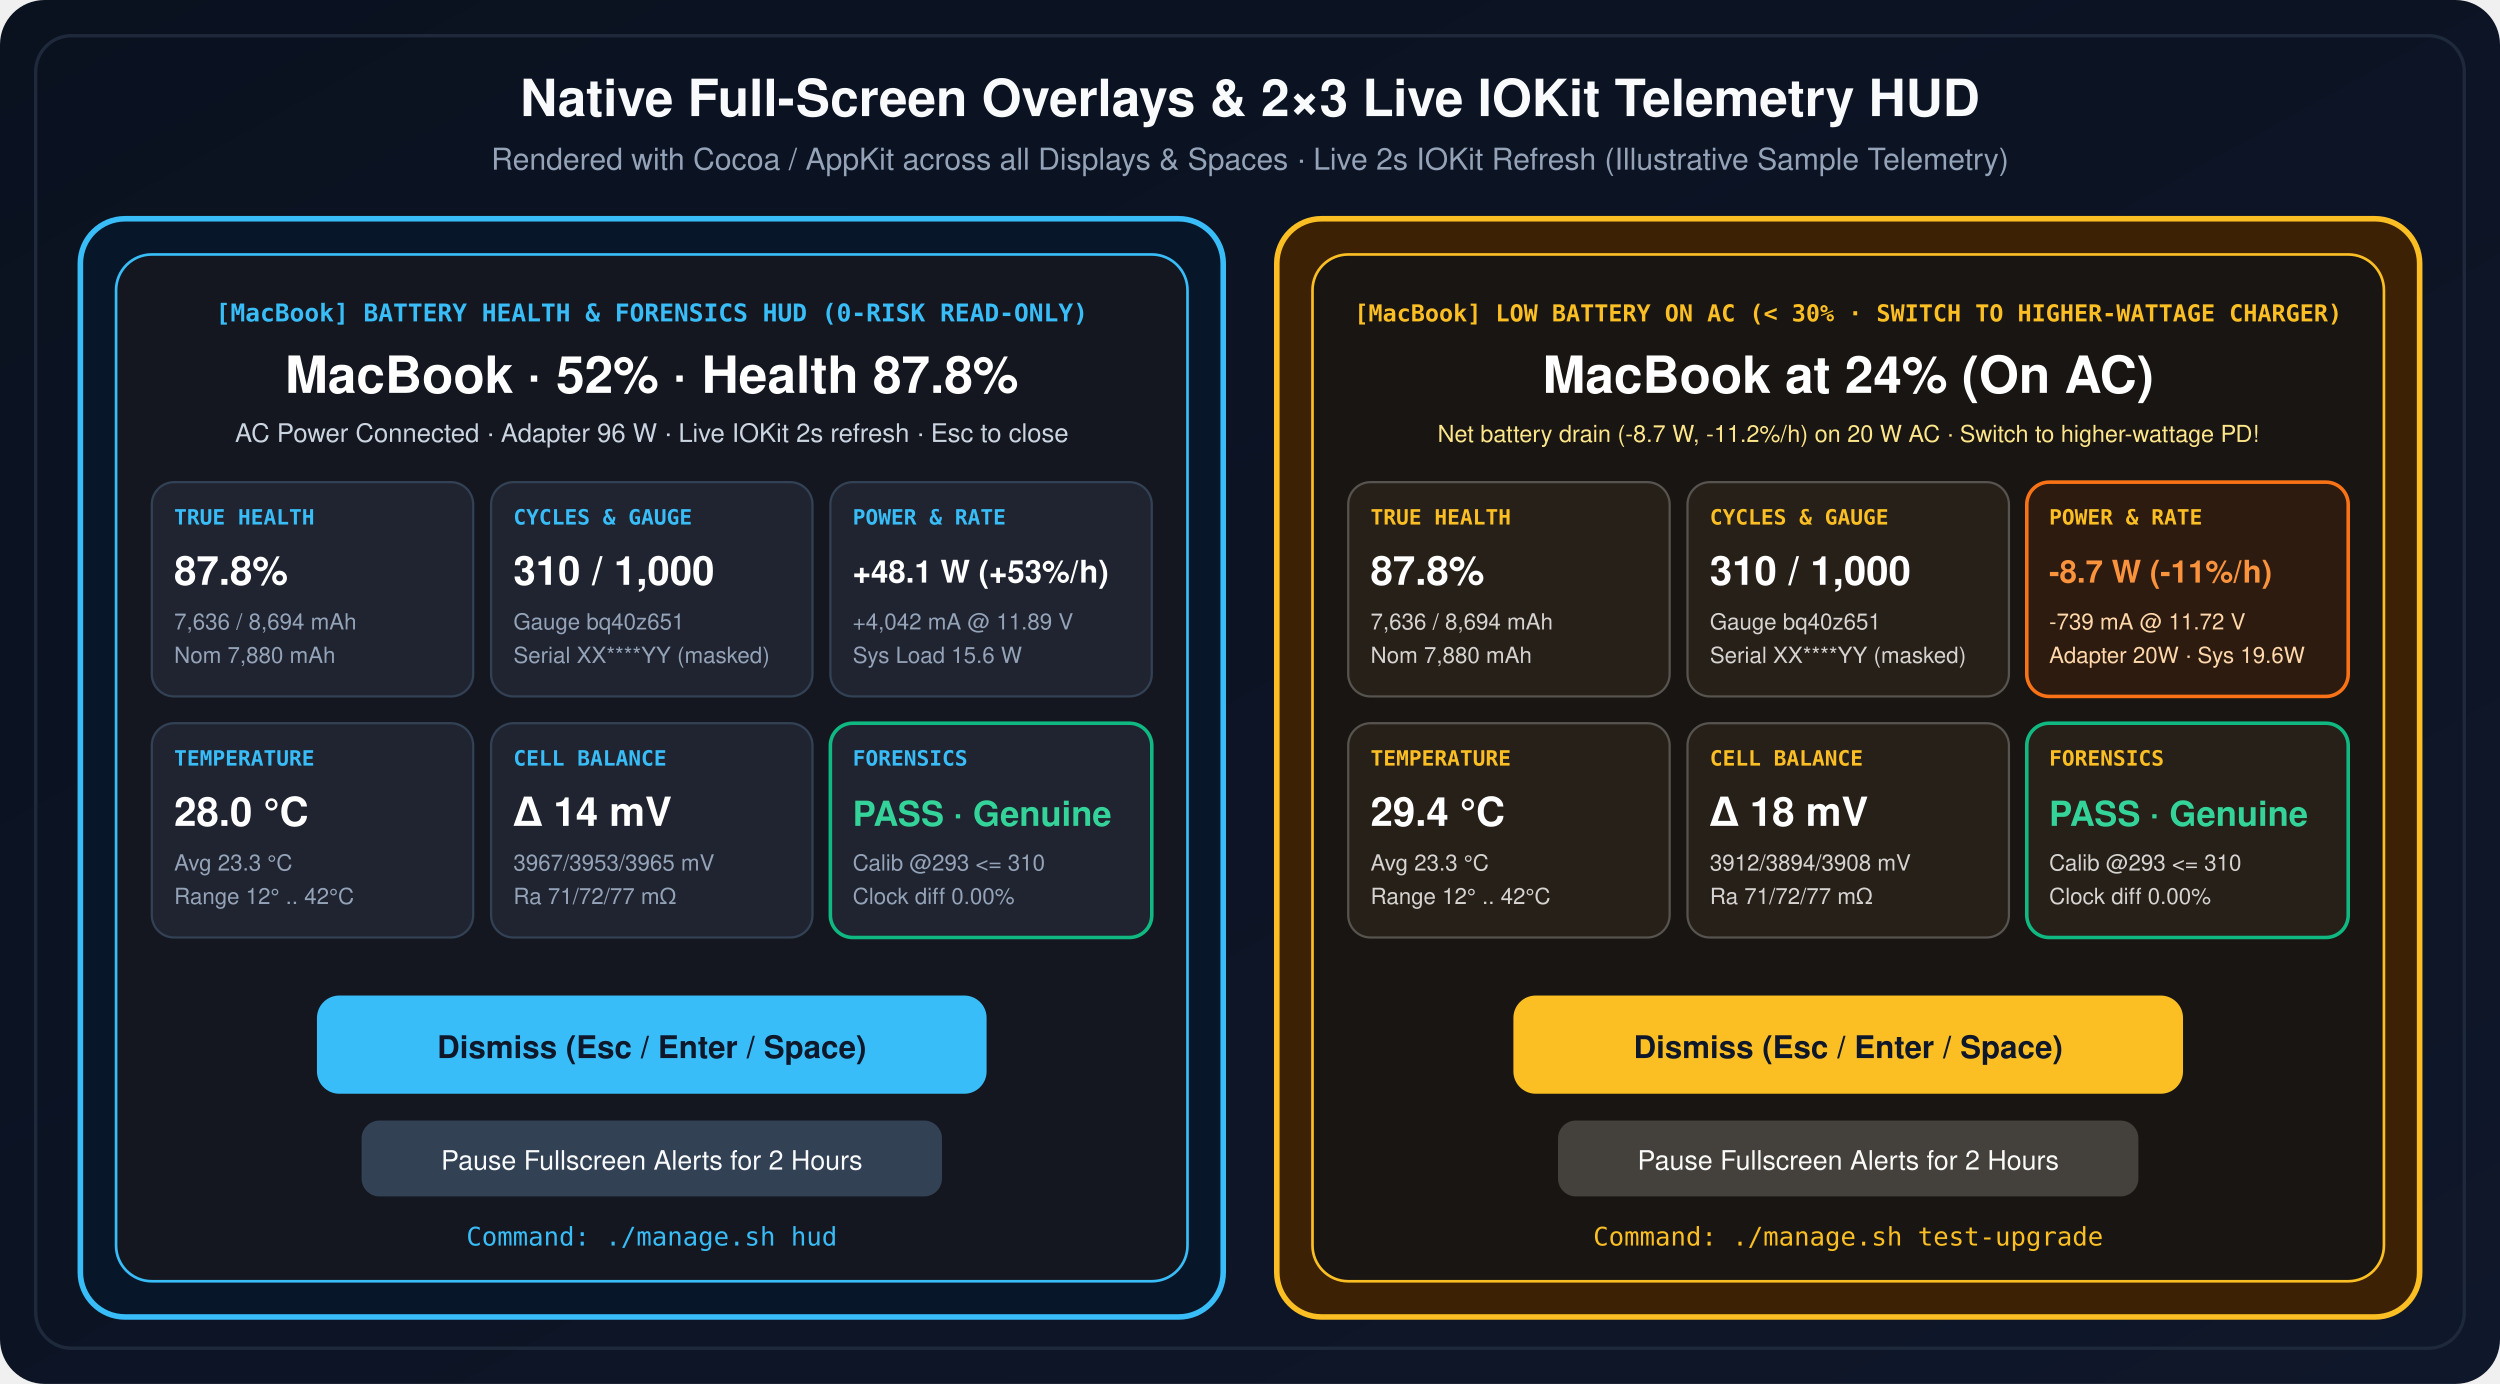
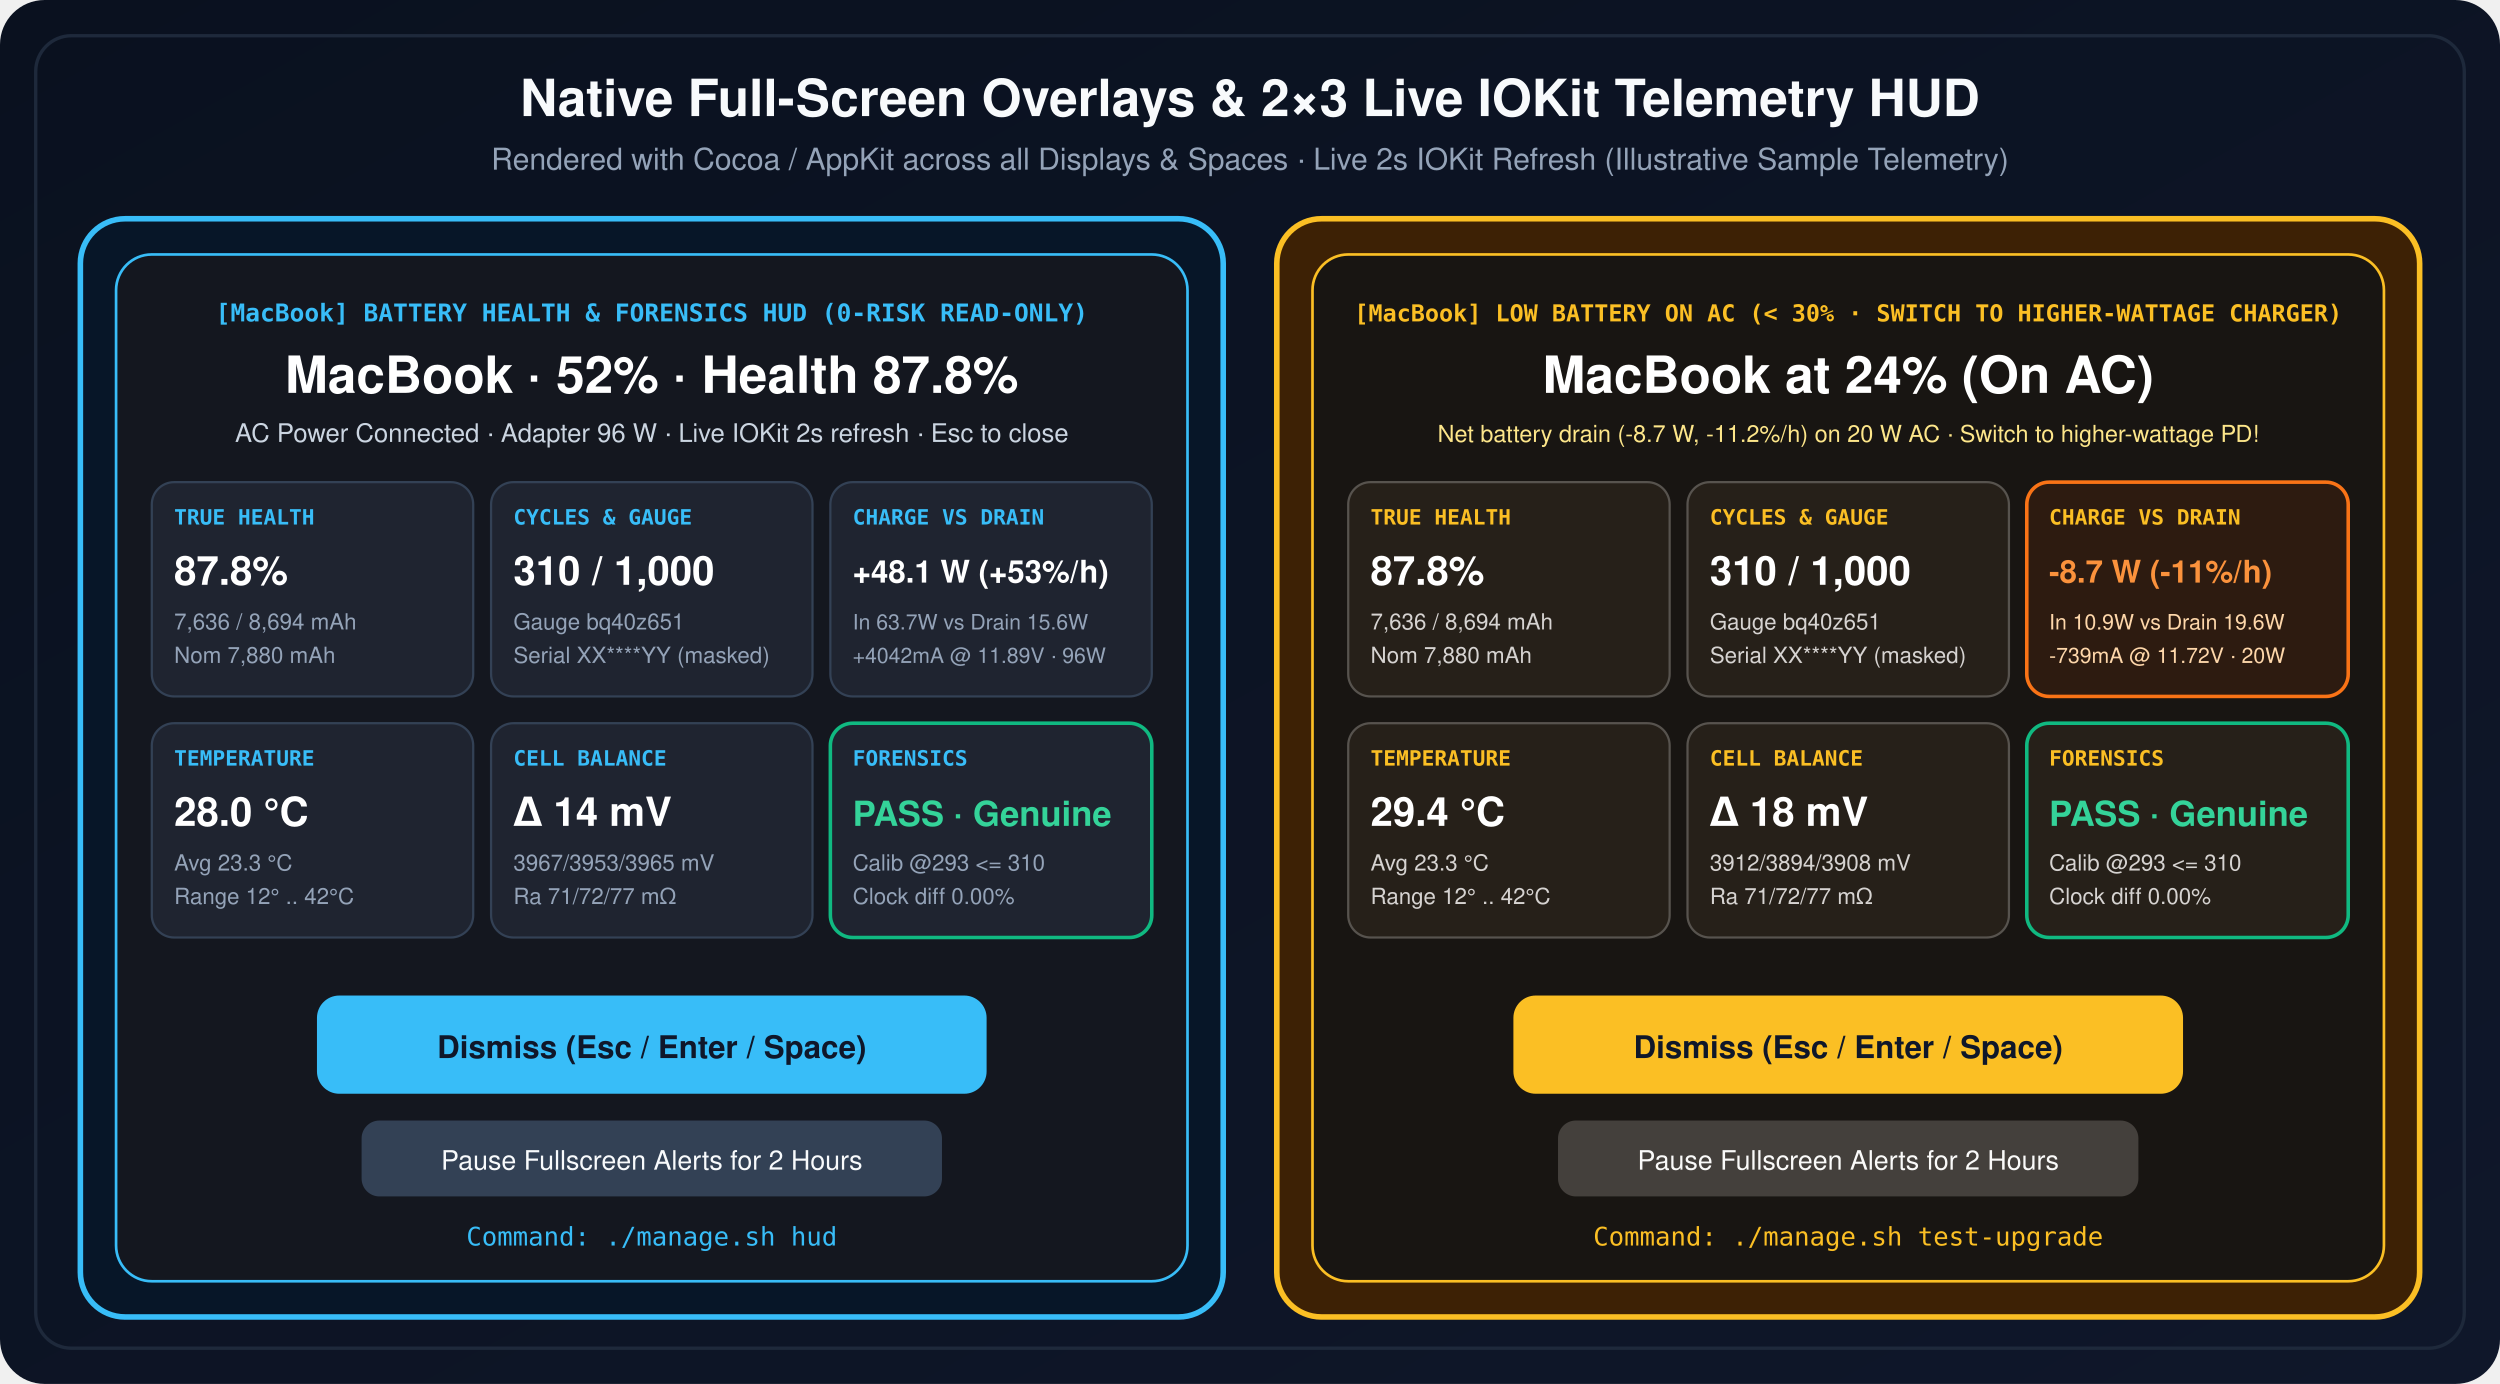
<svg xmlns="http://www.w3.org/2000/svg" viewBox="0 0 1120 620" width="1120" height="620">
  <defs>
    <linearGradient id="screenBg" x1="0%" y1="0%" x2="100%" y2="100%">
      <stop offset="0%" stop-color="#0A111F" />
      <stop offset="100%" stop-color="#0F172A" />
    </linearGradient>
  </defs>
  <rect width="1120" height="620" rx="20" fill="url(#screenBg)" />
  <rect x="16" y="16" width="1088" height="588" rx="16" fill="none" stroke="#1E293B" stroke-width="1.5" />
  <text x="560" y="52" text-anchor="middle" fill="#F8FAFC" font-family="-apple-system, BlinkMacSystemFont, Segoe UI, Helvetica, Arial, sans-serif" font-size="23" font-weight="700">
    Native Full-Screen Overlays &amp; 2×3 Live IOKit Telemetry HUD
  </text>
  <text x="560" y="76" text-anchor="middle" fill="#94A3B8" font-family="-apple-system, BlinkMacSystemFont, Segoe UI, Helvetica, Arial, sans-serif" font-size="13.5">
    Rendered with Cocoa / AppKit across all Displays &amp; Spaces · Live 2s IOKit Refresh (Illustrative Sample Telemetry)
  </text>
  <rect x="36" y="98" width="512" height="492" rx="20" fill="#071628" stroke="#38BDF8" stroke-width="2.5" />
  <rect x="52" y="114" width="480" height="460" rx="16" fill="#14171F" stroke="#38BDF8" stroke-width="1.2" />
  <text x="292" y="144" text-anchor="middle" fill="#38BDF8" font-family="SF Mono, Menlo, Consolas, monospace" font-size="11" font-weight="700">
    [MacBook] BATTERY HEALTH &amp; FORENSICS HUD (0-RISK READ-ONLY)
  </text>
  <text x="292" y="176" text-anchor="middle" fill="#FFFFFF" font-family="-apple-system, BlinkMacSystemFont, Segoe UI, Helvetica, Arial, sans-serif" font-size="23" font-weight="800">
    MacBook · 52% · Health 87.8%
  </text>
  <text x="292" y="198" text-anchor="middle" fill="#CBD5E1" font-family="-apple-system, BlinkMacSystemFont, Segoe UI, Helvetica, Arial, sans-serif" font-size="11.5">
    AC Power Connected · Adapter 96 W · Live IOKit 2s refresh · Esc to close
  </text>
  <rect x="68" y="216" width="144" height="96" rx="10" fill="#1F2430" stroke="#334155" stroke-width="1" />
  <text x="78" y="235" fill="#38BDF8" font-family="SF Mono, Menlo, Consolas, monospace" font-size="9.5" font-weight="700">TRUE HEALTH</text>
  <text x="78" y="262" fill="#FFFFFF" font-family="-apple-system, BlinkMacSystemFont, Segoe UI, Helvetica, Arial, sans-serif" font-size="18" font-weight="700">87.8%</text>
  <text x="78" y="282" fill="#94A3B8" font-family="-apple-system, BlinkMacSystemFont, Segoe UI, Helvetica, Arial, sans-serif" font-size="10">7,636 / 8,694 mAh</text>
  <text x="78" y="297" fill="#94A3B8" font-family="-apple-system, BlinkMacSystemFont, Segoe UI, Helvetica, Arial, sans-serif" font-size="10">Nom 7,880 mAh</text>
  <rect x="220" y="216" width="144" height="96" rx="10" fill="#1F2430" stroke="#334155" stroke-width="1" />
  <text x="230" y="235" fill="#38BDF8" font-family="SF Mono, Menlo, Consolas, monospace" font-size="9.5" font-weight="700">CYCLES &amp; GAUGE</text>
  <text x="230" y="262" fill="#FFFFFF" font-family="-apple-system, BlinkMacSystemFont, Segoe UI, Helvetica, Arial, sans-serif" font-size="18" font-weight="700">310 / 1,000</text>
  <text x="230" y="282" fill="#94A3B8" font-family="-apple-system, BlinkMacSystemFont, Segoe UI, Helvetica, Arial, sans-serif" font-size="10">Gauge bq40z651</text>
  <text x="230" y="297" fill="#94A3B8" font-family="-apple-system, BlinkMacSystemFont, Segoe UI, Helvetica, Arial, sans-serif" font-size="10">Serial XX****YY (masked)</text>
  <rect x="372" y="216" width="144" height="96" rx="10" fill="#1F2430" stroke="#334155" stroke-width="1" />
-   <text x="382" y="235" fill="#38BDF8" font-family="SF Mono, Menlo, Consolas, monospace" font-size="9.5" font-weight="700">POWER &amp; RATE</text>
+   <text x="382" y="235" fill="#38BDF8" font-family="SF Mono, Menlo, Consolas, monospace" font-size="9.5" font-weight="700">CHARGE VS DRAIN</text>
  <text x="382" y="261" fill="#FFFFFF" font-family="-apple-system, BlinkMacSystemFont, Segoe UI, Helvetica, Arial, sans-serif" font-size="14" font-weight="700">+48.1 W (+53%/h)</text>
-   <text x="382" y="282" fill="#94A3B8" font-family="-apple-system, BlinkMacSystemFont, Segoe UI, Helvetica, Arial, sans-serif" font-size="10">+4,042 mA @ 11.89 V</text>
-   <text x="382" y="297" fill="#94A3B8" font-family="-apple-system, BlinkMacSystemFont, Segoe UI, Helvetica, Arial, sans-serif" font-size="10">Sys Load 15.6 W</text>
+   <text x="382" y="282" fill="#94A3B8" font-family="-apple-system, BlinkMacSystemFont, Segoe UI, Helvetica, Arial, sans-serif" font-size="9.5">In 63.7W vs Drain 15.6W</text>
+   <text x="382" y="297" fill="#94A3B8" font-family="-apple-system, BlinkMacSystemFont, Segoe UI, Helvetica, Arial, sans-serif" font-size="9.5">+4042mA @ 11.89V · 96W</text>
  <rect x="68" y="324" width="144" height="96" rx="10" fill="#1F2430" stroke="#334155" stroke-width="1" />
  <text x="78" y="343" fill="#38BDF8" font-family="SF Mono, Menlo, Consolas, monospace" font-size="9.5" font-weight="700">TEMPERATURE</text>
  <text x="78" y="370" fill="#FFFFFF" font-family="-apple-system, BlinkMacSystemFont, Segoe UI, Helvetica, Arial, sans-serif" font-size="18" font-weight="700">28.0 °C</text>
  <text x="78" y="390" fill="#94A3B8" font-family="-apple-system, BlinkMacSystemFont, Segoe UI, Helvetica, Arial, sans-serif" font-size="10">Avg 23.3 °C</text>
  <text x="78" y="405" fill="#94A3B8" font-family="-apple-system, BlinkMacSystemFont, Segoe UI, Helvetica, Arial, sans-serif" font-size="10">Range 12° .. 42°C</text>
  <rect x="220" y="324" width="144" height="96" rx="10" fill="#1F2430" stroke="#334155" stroke-width="1" />
  <text x="230" y="343" fill="#38BDF8" font-family="SF Mono, Menlo, Consolas, monospace" font-size="9.5" font-weight="700">CELL BALANCE</text>
  <text x="230" y="370" fill="#FFFFFF" font-family="-apple-system, BlinkMacSystemFont, Segoe UI, Helvetica, Arial, sans-serif" font-size="18" font-weight="700">Δ 14 mV</text>
  <text x="230" y="390" fill="#94A3B8" font-family="-apple-system, BlinkMacSystemFont, Segoe UI, Helvetica, Arial, sans-serif" font-size="10">3967/3953/3965 mV</text>
  <text x="230" y="405" fill="#94A3B8" font-family="-apple-system, BlinkMacSystemFont, Segoe UI, Helvetica, Arial, sans-serif" font-size="10">Ra 71/72/77 mΩ</text>
  <rect x="372" y="324" width="144" height="96" rx="10" fill="#1F2430" stroke="#10B981" stroke-width="1.6" />
  <text x="382" y="343" fill="#38BDF8" font-family="SF Mono, Menlo, Consolas, monospace" font-size="9.5" font-weight="700">FORENSICS</text>
  <text x="382" y="370" fill="#34D399" font-family="-apple-system, BlinkMacSystemFont, Segoe UI, Helvetica, Arial, sans-serif" font-size="15.5" font-weight="700">PASS · Genuine</text>
  <text x="382" y="390" fill="#94A3B8" font-family="-apple-system, BlinkMacSystemFont, Segoe UI, Helvetica, Arial, sans-serif" font-size="10">Calib @293 &lt;= 310</text>
  <text x="382" y="405" fill="#94A3B8" font-family="-apple-system, BlinkMacSystemFont, Segoe UI, Helvetica, Arial, sans-serif" font-size="10">Clock diff 0.00%</text>
  <rect x="142" y="446" width="300" height="44" rx="10" fill="#38BDF8" />
  <text x="292" y="474" text-anchor="middle" fill="#0F172A" font-family="-apple-system, BlinkMacSystemFont, Segoe UI, Helvetica, Arial, sans-serif" font-size="14" font-weight="700">
    Dismiss (Esc / Enter / Space)
  </text>
  <rect x="162" y="502" width="260" height="34" rx="8" fill="#334155" />
  <text x="292" y="524" text-anchor="middle" fill="#F8FAFC" font-family="-apple-system, BlinkMacSystemFont, Segoe UI, Helvetica, Arial, sans-serif" font-size="12">
    Pause Fullscreen Alerts for 2 Hours
  </text>
  <text x="292" y="558" text-anchor="middle" fill="#38BDF8" font-family="SF Mono, Menlo, Consolas, monospace" font-size="11.5">
    Command: ./manage.sh hud
  </text>
  <rect x="572" y="98" width="512" height="492" rx="20" fill="#3D2105" stroke="#FBBF24" stroke-width="2.5" />
  <rect x="588" y="114" width="480" height="460" rx="16" fill="#181512" stroke="#FBBF24" stroke-width="1.2" />
  <text x="828" y="144" text-anchor="middle" fill="#FBBF24" font-family="SF Mono, Menlo, Consolas, monospace" font-size="10.5" font-weight="700">
    [MacBook] LOW BATTERY ON AC (&lt; 30% · SWITCH TO HIGHER-WATTAGE CHARGER)
  </text>
  <text x="828" y="176" text-anchor="middle" fill="#FFFFFF" font-family="-apple-system, BlinkMacSystemFont, Segoe UI, Helvetica, Arial, sans-serif" font-size="23" font-weight="800">
    MacBook at 24% (On AC)
  </text>
  <text x="828" y="198" text-anchor="middle" fill="#FDE68A" font-family="-apple-system, BlinkMacSystemFont, Segoe UI, Helvetica, Arial, sans-serif" font-size="10.5">
    Net battery drain (-8.7 W, -11.2%/h) on 20 W AC · Switch to higher-wattage PD!
  </text>
  <rect x="604" y="216" width="144" height="96" rx="10" fill="#262019" stroke="#57534E" stroke-width="1" />
  <text x="614" y="235" fill="#FBBF24" font-family="SF Mono, Menlo, Consolas, monospace" font-size="9.5" font-weight="700">TRUE HEALTH</text>
  <text x="614" y="262" fill="#FFFFFF" font-family="-apple-system, BlinkMacSystemFont, Segoe UI, Helvetica, Arial, sans-serif" font-size="18" font-weight="700">87.8%</text>
  <text x="614" y="282" fill="#D6D3D1" font-family="-apple-system, BlinkMacSystemFont, Segoe UI, Helvetica, Arial, sans-serif" font-size="10">7,636 / 8,694 mAh</text>
  <text x="614" y="297" fill="#D6D3D1" font-family="-apple-system, BlinkMacSystemFont, Segoe UI, Helvetica, Arial, sans-serif" font-size="10">Nom 7,880 mAh</text>
  <rect x="756" y="216" width="144" height="96" rx="10" fill="#262019" stroke="#57534E" stroke-width="1" />
  <text x="766" y="235" fill="#FBBF24" font-family="SF Mono, Menlo, Consolas, monospace" font-size="9.5" font-weight="700">CYCLES &amp; GAUGE</text>
  <text x="766" y="262" fill="#FFFFFF" font-family="-apple-system, BlinkMacSystemFont, Segoe UI, Helvetica, Arial, sans-serif" font-size="18" font-weight="700">310 / 1,000</text>
  <text x="766" y="282" fill="#D6D3D1" font-family="-apple-system, BlinkMacSystemFont, Segoe UI, Helvetica, Arial, sans-serif" font-size="10">Gauge bq40z651</text>
  <text x="766" y="297" fill="#D6D3D1" font-family="-apple-system, BlinkMacSystemFont, Segoe UI, Helvetica, Arial, sans-serif" font-size="10">Serial XX****YY (masked)</text>
  <rect x="908" y="216" width="144" height="96" rx="10" fill="#2D1B10" stroke="#F97316" stroke-width="1.6" />
-   <text x="918" y="235" fill="#FBBF24" font-family="SF Mono, Menlo, Consolas, monospace" font-size="9.5" font-weight="700">POWER &amp; RATE</text>
+   <text x="918" y="235" fill="#FBBF24" font-family="SF Mono, Menlo, Consolas, monospace" font-size="9.5" font-weight="700">CHARGE VS DRAIN</text>
  <text x="918" y="261" fill="#FB923C" font-family="-apple-system, BlinkMacSystemFont, Segoe UI, Helvetica, Arial, sans-serif" font-size="14" font-weight="700">-8.7 W (-11%/h)</text>
-   <text x="918" y="282" fill="#FED7AA" font-family="-apple-system, BlinkMacSystemFont, Segoe UI, Helvetica, Arial, sans-serif" font-size="10">-739 mA @ 11.72 V</text>
-   <text x="918" y="297" fill="#FED7AA" font-family="-apple-system, BlinkMacSystemFont, Segoe UI, Helvetica, Arial, sans-serif" font-size="10">Adapter 20W · Sys 19.6W</text>
+   <text x="918" y="282" fill="#FED7AA" font-family="-apple-system, BlinkMacSystemFont, Segoe UI, Helvetica, Arial, sans-serif" font-size="9.5">In 10.9W vs Drain 19.6W</text>
+   <text x="918" y="297" fill="#FED7AA" font-family="-apple-system, BlinkMacSystemFont, Segoe UI, Helvetica, Arial, sans-serif" font-size="9.5">-739mA @ 11.72V · 20W</text>
  <rect x="604" y="324" width="144" height="96" rx="10" fill="#262019" stroke="#57534E" stroke-width="1" />
  <text x="614" y="343" fill="#FBBF24" font-family="SF Mono, Menlo, Consolas, monospace" font-size="9.5" font-weight="700">TEMPERATURE</text>
  <text x="614" y="370" fill="#FFFFFF" font-family="-apple-system, BlinkMacSystemFont, Segoe UI, Helvetica, Arial, sans-serif" font-size="18" font-weight="700">29.4 °C</text>
  <text x="614" y="390" fill="#D6D3D1" font-family="-apple-system, BlinkMacSystemFont, Segoe UI, Helvetica, Arial, sans-serif" font-size="10">Avg 23.3 °C</text>
  <text x="614" y="405" fill="#D6D3D1" font-family="-apple-system, BlinkMacSystemFont, Segoe UI, Helvetica, Arial, sans-serif" font-size="10">Range 12° .. 42°C</text>
  <rect x="756" y="324" width="144" height="96" rx="10" fill="#262019" stroke="#57534E" stroke-width="1" />
  <text x="766" y="343" fill="#FBBF24" font-family="SF Mono, Menlo, Consolas, monospace" font-size="9.5" font-weight="700">CELL BALANCE</text>
  <text x="766" y="370" fill="#FFFFFF" font-family="-apple-system, BlinkMacSystemFont, Segoe UI, Helvetica, Arial, sans-serif" font-size="18" font-weight="700">Δ 18 mV</text>
  <text x="766" y="390" fill="#D6D3D1" font-family="-apple-system, BlinkMacSystemFont, Segoe UI, Helvetica, Arial, sans-serif" font-size="10">3912/3894/3908 mV</text>
  <text x="766" y="405" fill="#D6D3D1" font-family="-apple-system, BlinkMacSystemFont, Segoe UI, Helvetica, Arial, sans-serif" font-size="10">Ra 71/72/77 mΩ</text>
  <rect x="908" y="324" width="144" height="96" rx="10" fill="#262019" stroke="#10B981" stroke-width="1.6" />
  <text x="918" y="343" fill="#FBBF24" font-family="SF Mono, Menlo, Consolas, monospace" font-size="9.5" font-weight="700">FORENSICS</text>
  <text x="918" y="370" fill="#34D399" font-family="-apple-system, BlinkMacSystemFont, Segoe UI, Helvetica, Arial, sans-serif" font-size="15.5" font-weight="700">PASS · Genuine</text>
  <text x="918" y="390" fill="#D6D3D1" font-family="-apple-system, BlinkMacSystemFont, Segoe UI, Helvetica, Arial, sans-serif" font-size="10">Calib @293 &lt;= 310</text>
  <text x="918" y="405" fill="#D6D3D1" font-family="-apple-system, BlinkMacSystemFont, Segoe UI, Helvetica, Arial, sans-serif" font-size="10">Clock diff 0.00%</text>
  <rect x="678" y="446" width="300" height="44" rx="10" fill="#FBBF24" />
  <text x="828" y="474" text-anchor="middle" fill="#0F172A" font-family="-apple-system, BlinkMacSystemFont, Segoe UI, Helvetica, Arial, sans-serif" font-size="14" font-weight="700">
    Dismiss (Esc / Enter / Space)
  </text>
  <rect x="698" y="502" width="260" height="34" rx="8" fill="#44403C" />
  <text x="828" y="524" text-anchor="middle" fill="#FAFAF9" font-family="-apple-system, BlinkMacSystemFont, Segoe UI, Helvetica, Arial, sans-serif" font-size="12">
    Pause Fullscreen Alerts for 2 Hours
  </text>
  <text x="828" y="558" text-anchor="middle" fill="#FBBF24" font-family="SF Mono, Menlo, Consolas, monospace" font-size="11.5">
    Command: ./manage.sh test-upgrade
  </text>
</svg>
